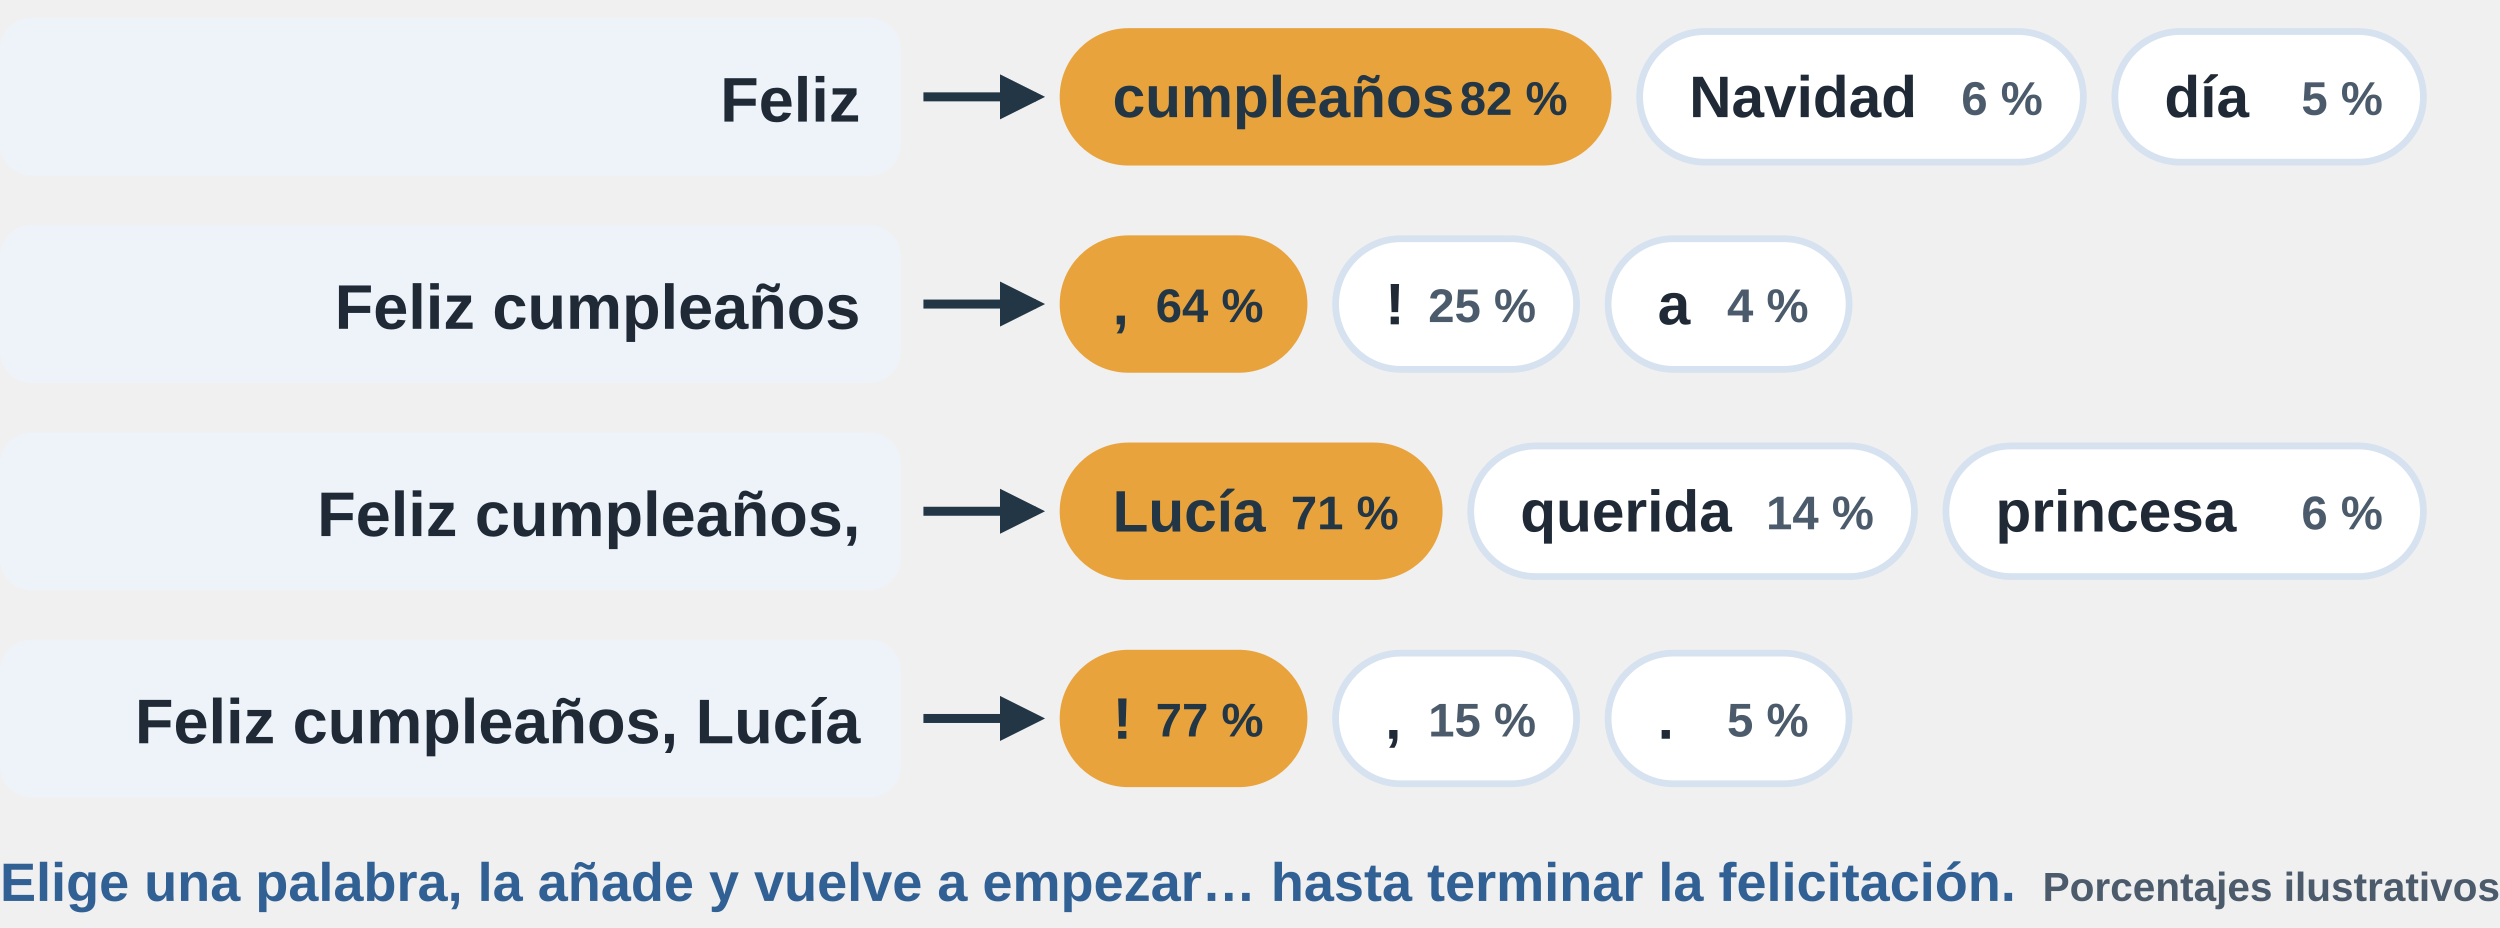
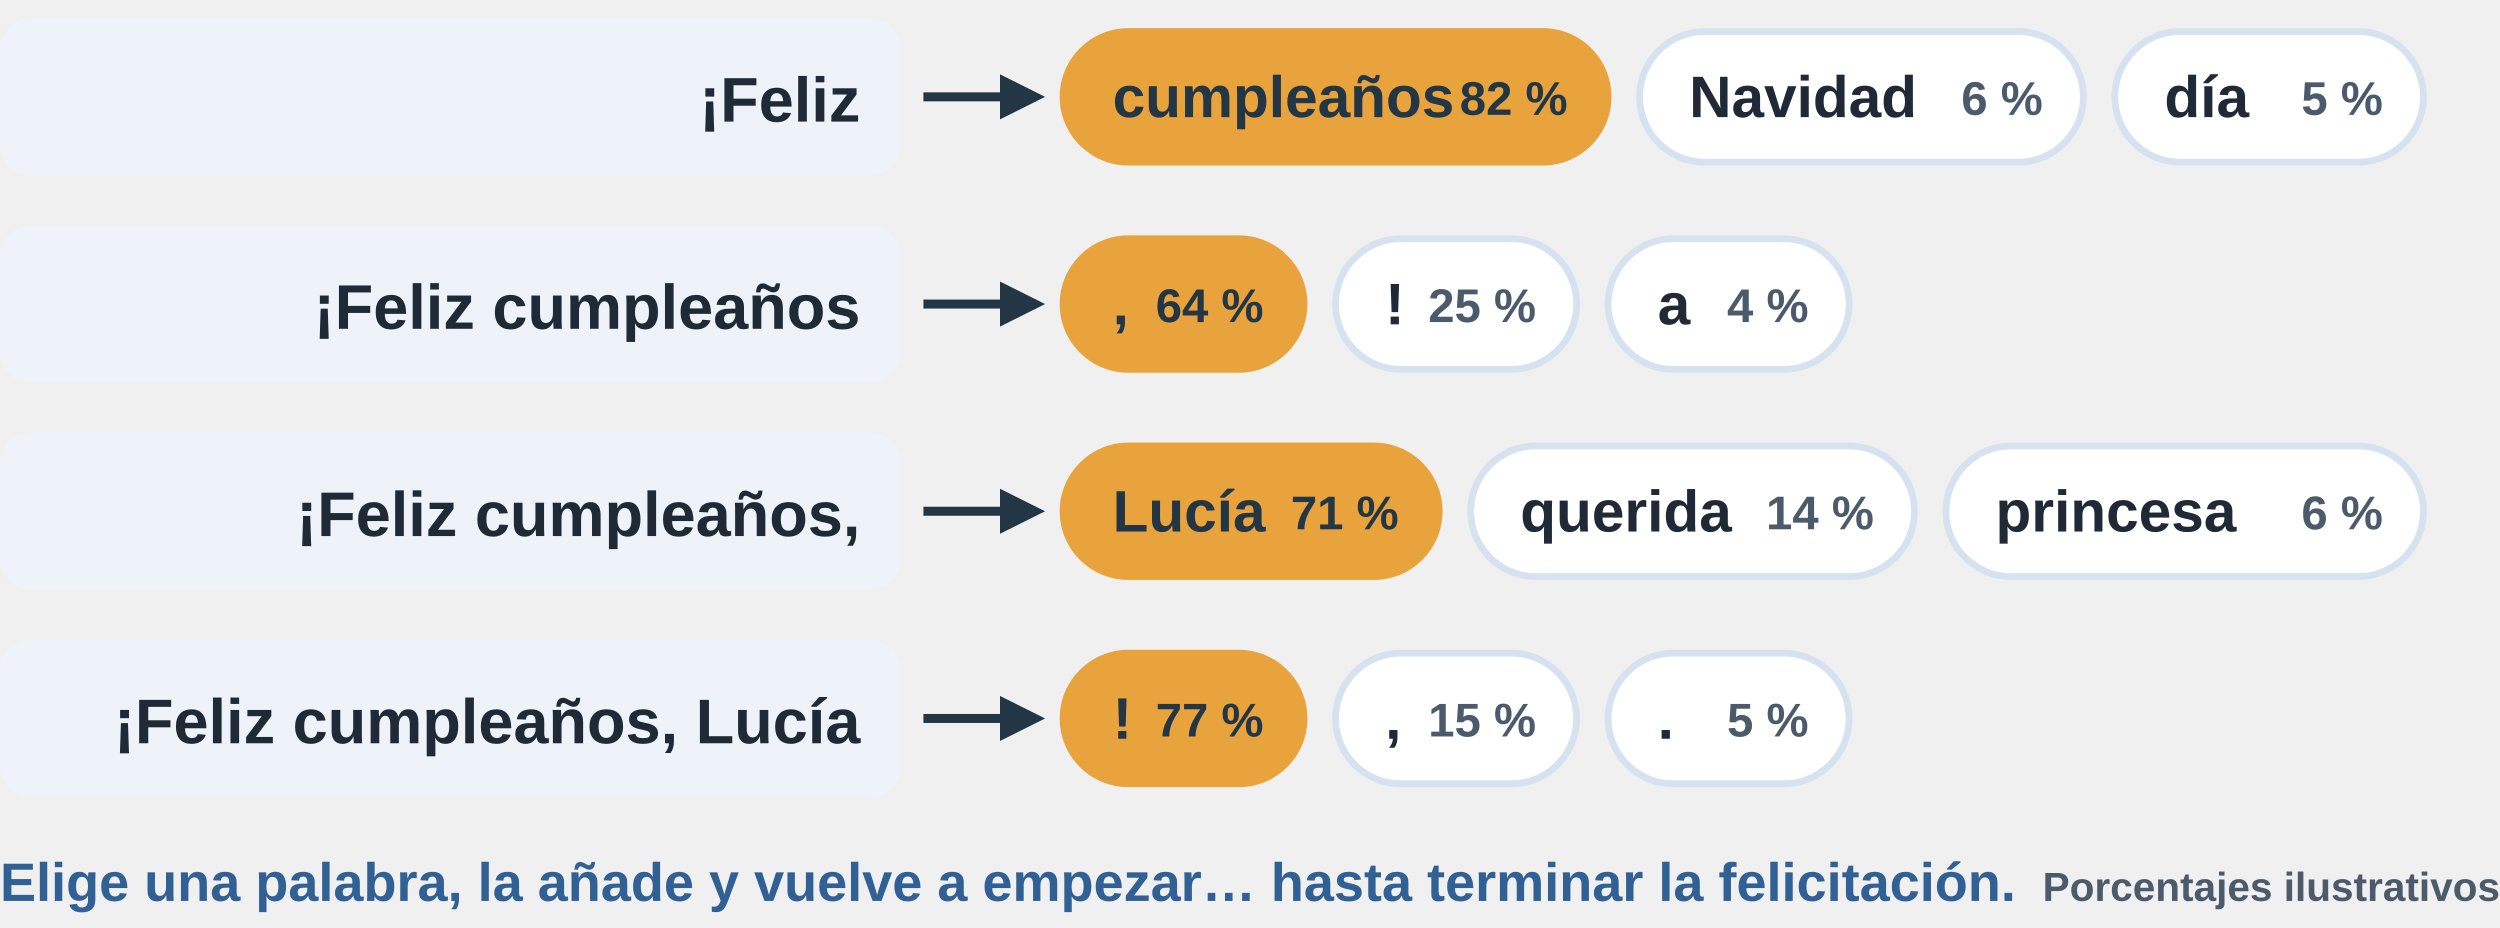
<svg xmlns="http://www.w3.org/2000/svg" viewBox="0 0 1110 412" width="1110" height="412" font-family="Catamaran, Arial, Helvetica, sans-serif">
  <defs>
    <marker id="flecha" viewBox="0 0 10 10" refX="8" refY="5" markerWidth="20" markerHeight="20" markerUnits="userSpaceOnUse" orient="auto-start-reverse">
      <path d="M0,0 L10,5 L0,10 z" fill="#233646" />
    </marker>
    <marker id="flechaSol" viewBox="0 0 10 10" refX="8" refY="5" markerWidth="18" markerHeight="18" markerUnits="userSpaceOnUse" orient="auto-start-reverse">
      <path d="M0,0 L10,5 L0,10 z" fill="#e8a33d" />
    </marker>
  </defs>
  <rect x="0" y="8" width="400" height="70" rx="14" fill="#eef3f9" stroke="none" stroke-width="0" />
-   <text x="382" y="54" font-size="28" fill="#1f2a36" font-weight="800" text-anchor="end">Feliz</text>
+   <text x="382" y="54" font-size="28" fill="#1f2a36" font-weight="800" text-anchor="end">
+     <tspan font-family="Arial, Helvetica, sans-serif">¡</tspan>Feliz</text>
  <line x1="410" y1="43" x2="460" y2="43" stroke="#233646" stroke-width="4" marker-end="url(#flecha)" />
  <rect x="472" y="14" width="242" height="58" rx="29" fill="#e8a33d" stroke="#e8a33d" stroke-width="3" />
  <text x="494" y="52" font-size="26" fill="#233646" font-weight="800" text-anchor="start">cumpleaños</text>
  <text x="696" y="51" font-size="21" fill="#233646" font-weight="800" text-anchor="end">82 %</text>
  <rect x="728" y="14" width="197" height="58" rx="29" fill="#fff" stroke="#d6e2ef" stroke-width="3" />
  <text x="750" y="52" font-size="26" fill="#1f2a36" font-weight="600" text-anchor="start">Navidad</text>
  <text x="907" y="51" font-size="21" fill="#4b5b6b" font-weight="800" text-anchor="end">6 %</text>
  <rect x="939" y="14" width="137" height="58" rx="29" fill="#fff" stroke="#d6e2ef" stroke-width="3" />
  <text x="961" y="52" font-size="26" fill="#1f2a36" font-weight="600" text-anchor="start">día</text>
  <text x="1058" y="51" font-size="21" fill="#4b5b6b" font-weight="800" text-anchor="end">5 %</text>
  <rect x="0" y="100" width="400" height="70" rx="14" fill="#eef3f9" stroke="none" stroke-width="0" />
-   <text x="382" y="146" font-size="28" fill="#1f2a36" font-weight="800" text-anchor="end">Feliz cumpleaños</text>
+   <text x="382" y="146" font-size="28" fill="#1f2a36" font-weight="800" text-anchor="end">
+     <tspan font-family="Arial, Helvetica, sans-serif">¡</tspan>Feliz cumpleaños</text>
  <line x1="410" y1="135" x2="460" y2="135" stroke="#233646" stroke-width="4" marker-end="url(#flecha)" />
  <rect x="472" y="106" width="107" height="58" rx="29" fill="#e8a33d" stroke="#e8a33d" stroke-width="3" />
  <text x="494" y="144" font-size="26" fill="#233646" font-weight="800" text-anchor="start">,</text>
  <text x="561" y="143" font-size="21" fill="#233646" font-weight="800" text-anchor="end">64 %</text>
  <rect x="593" y="106" width="107" height="58" rx="29" fill="#fff" stroke="#d6e2ef" stroke-width="3" />
  <text x="615" y="144" font-size="26" fill="#1f2a36" font-weight="600" text-anchor="start">!</text>
  <text x="682" y="143" font-size="21" fill="#4b5b6b" font-weight="800" text-anchor="end">25 %</text>
  <rect x="714" y="106" width="107" height="58" rx="29" fill="#fff" stroke="#d6e2ef" stroke-width="3" />
  <text x="736" y="144" font-size="26" fill="#1f2a36" font-weight="600" text-anchor="start">a</text>
  <text x="803" y="143" font-size="21" fill="#4b5b6b" font-weight="800" text-anchor="end">4 %</text>
  <rect x="0" y="192" width="400" height="70" rx="14" fill="#eef3f9" stroke="none" stroke-width="0" />
-   <text x="382" y="238" font-size="28" fill="#1f2a36" font-weight="800" text-anchor="end">Feliz cumpleaños,</text>
+   <text x="382" y="238" font-size="28" fill="#1f2a36" font-weight="800" text-anchor="end">
+     <tspan font-family="Arial, Helvetica, sans-serif">¡</tspan>Feliz cumpleaños,</text>
  <line x1="410" y1="227" x2="460" y2="227" stroke="#233646" stroke-width="4" marker-end="url(#flecha)" />
  <rect x="472" y="198" width="167" height="58" rx="29" fill="#e8a33d" stroke="#e8a33d" stroke-width="3" />
  <text x="494" y="236" font-size="26" fill="#233646" font-weight="800" text-anchor="start">Lucía</text>
  <text x="621" y="235" font-size="21" fill="#233646" font-weight="800" text-anchor="end">71 %</text>
  <rect x="653" y="198" width="197" height="58" rx="29" fill="#fff" stroke="#d6e2ef" stroke-width="3" />
  <text x="675" y="236" font-size="26" fill="#1f2a36" font-weight="600" text-anchor="start">querida</text>
  <text x="832" y="235" font-size="21" fill="#4b5b6b" font-weight="800" text-anchor="end">14 %</text>
  <rect x="864" y="198" width="212" height="58" rx="29" fill="#fff" stroke="#d6e2ef" stroke-width="3" />
  <text x="886" y="236" font-size="26" fill="#1f2a36" font-weight="600" text-anchor="start">princesa</text>
  <text x="1058" y="235" font-size="21" fill="#4b5b6b" font-weight="800" text-anchor="end">6 %</text>
  <rect x="0" y="284" width="400" height="70" rx="14" fill="#eef3f9" stroke="none" stroke-width="0" />
-   <text x="382" y="330" font-size="28" fill="#1f2a36" font-weight="800" text-anchor="end">Feliz cumpleaños, Lucía</text>
+   <text x="382" y="330" font-size="28" fill="#1f2a36" font-weight="800" text-anchor="end">
+     <tspan font-family="Arial, Helvetica, sans-serif">¡</tspan>Feliz cumpleaños, Lucía</text>
  <line x1="410" y1="319" x2="460" y2="319" stroke="#233646" stroke-width="4" marker-end="url(#flecha)" />
  <rect x="472" y="290" width="107" height="58" rx="29" fill="#e8a33d" stroke="#e8a33d" stroke-width="3" />
  <text x="494" y="328" font-size="26" fill="#233646" font-weight="800" text-anchor="start">!</text>
  <text x="561" y="327" font-size="21" fill="#233646" font-weight="800" text-anchor="end">77 %</text>
  <rect x="593" y="290" width="107" height="58" rx="29" fill="#fff" stroke="#d6e2ef" stroke-width="3" />
  <text x="615" y="328" font-size="26" fill="#1f2a36" font-weight="600" text-anchor="start">,</text>
  <text x="682" y="327" font-size="21" fill="#4b5b6b" font-weight="800" text-anchor="end">15 %</text>
  <rect x="714" y="290" width="107" height="58" rx="29" fill="#fff" stroke="#d6e2ef" stroke-width="3" />
  <text x="736" y="328" font-size="26" fill="#1f2a36" font-weight="600" text-anchor="start">.</text>
  <text x="803" y="327" font-size="21" fill="#4b5b6b" font-weight="800" text-anchor="end">5 %</text>
  <text x="0" y="400" font-size="24" fill="#316094" font-weight="800" text-anchor="start">Elige una palabra, la añade y vuelve a empezar… hasta terminar la felicitación.</text>
  <text x="1110" y="400" font-size="18" fill="#4b5b6b" font-weight="600" text-anchor="end">Porcentajes ilustrativos</text>
</svg>
